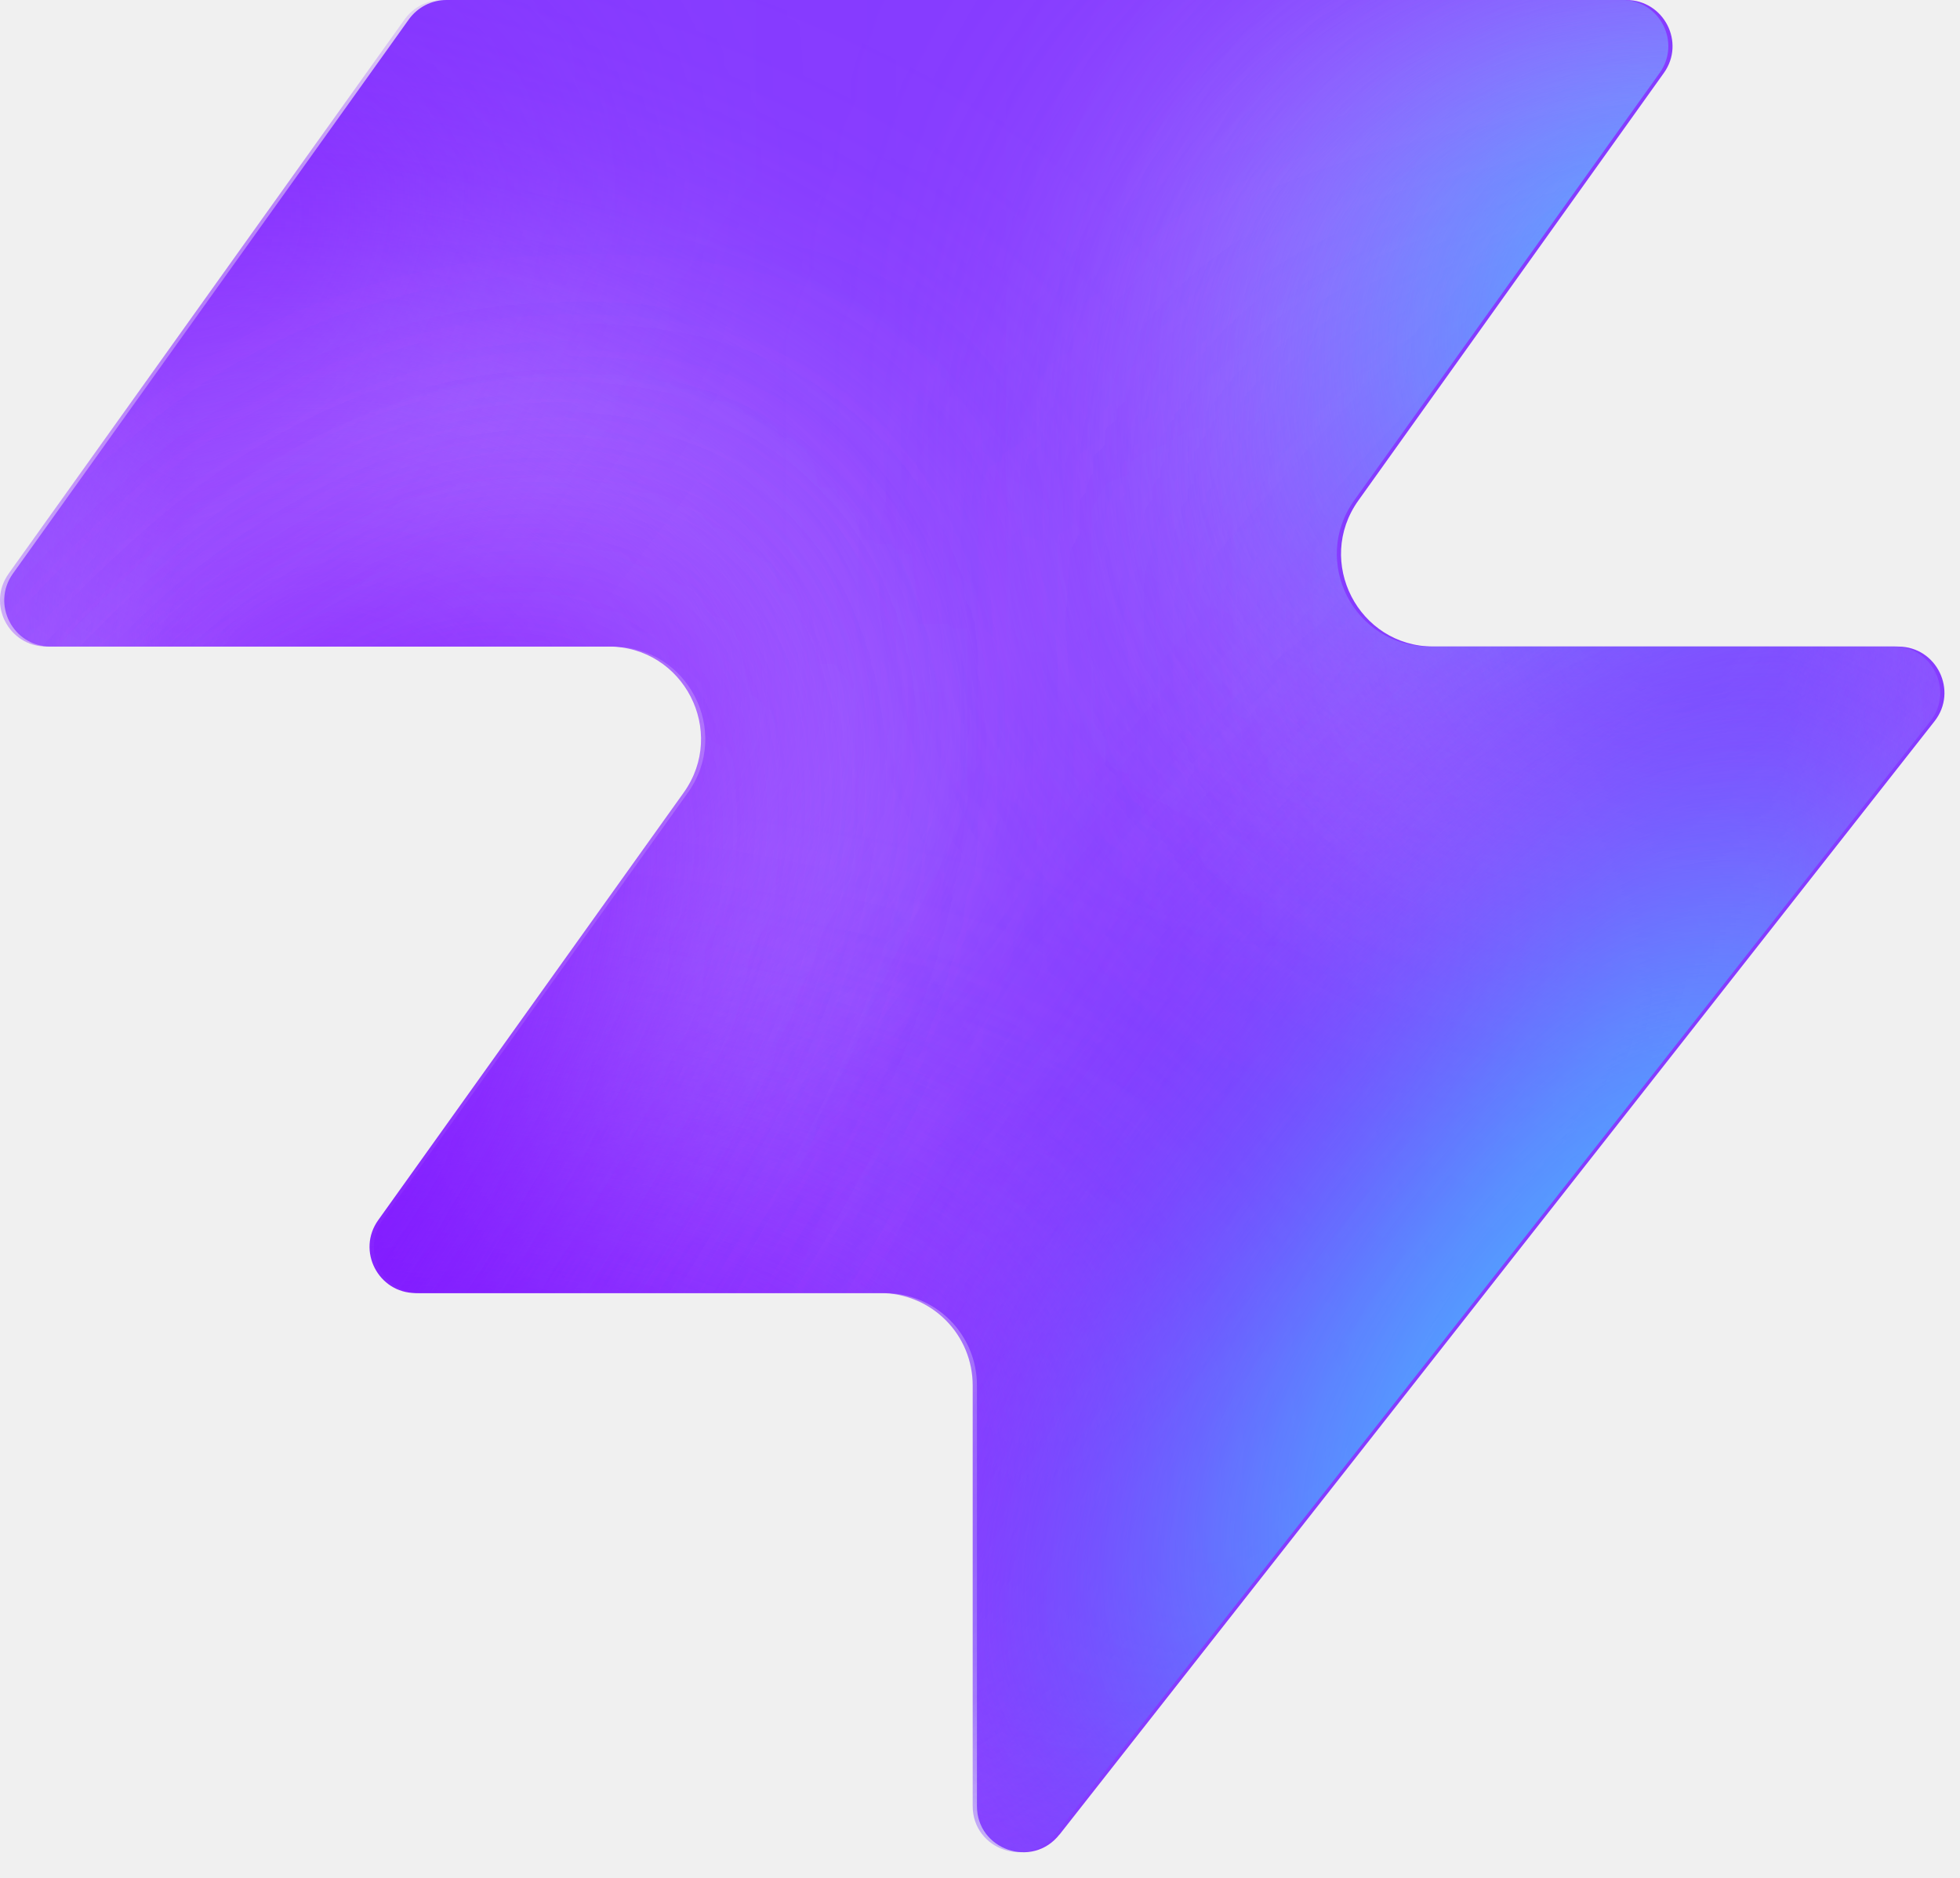
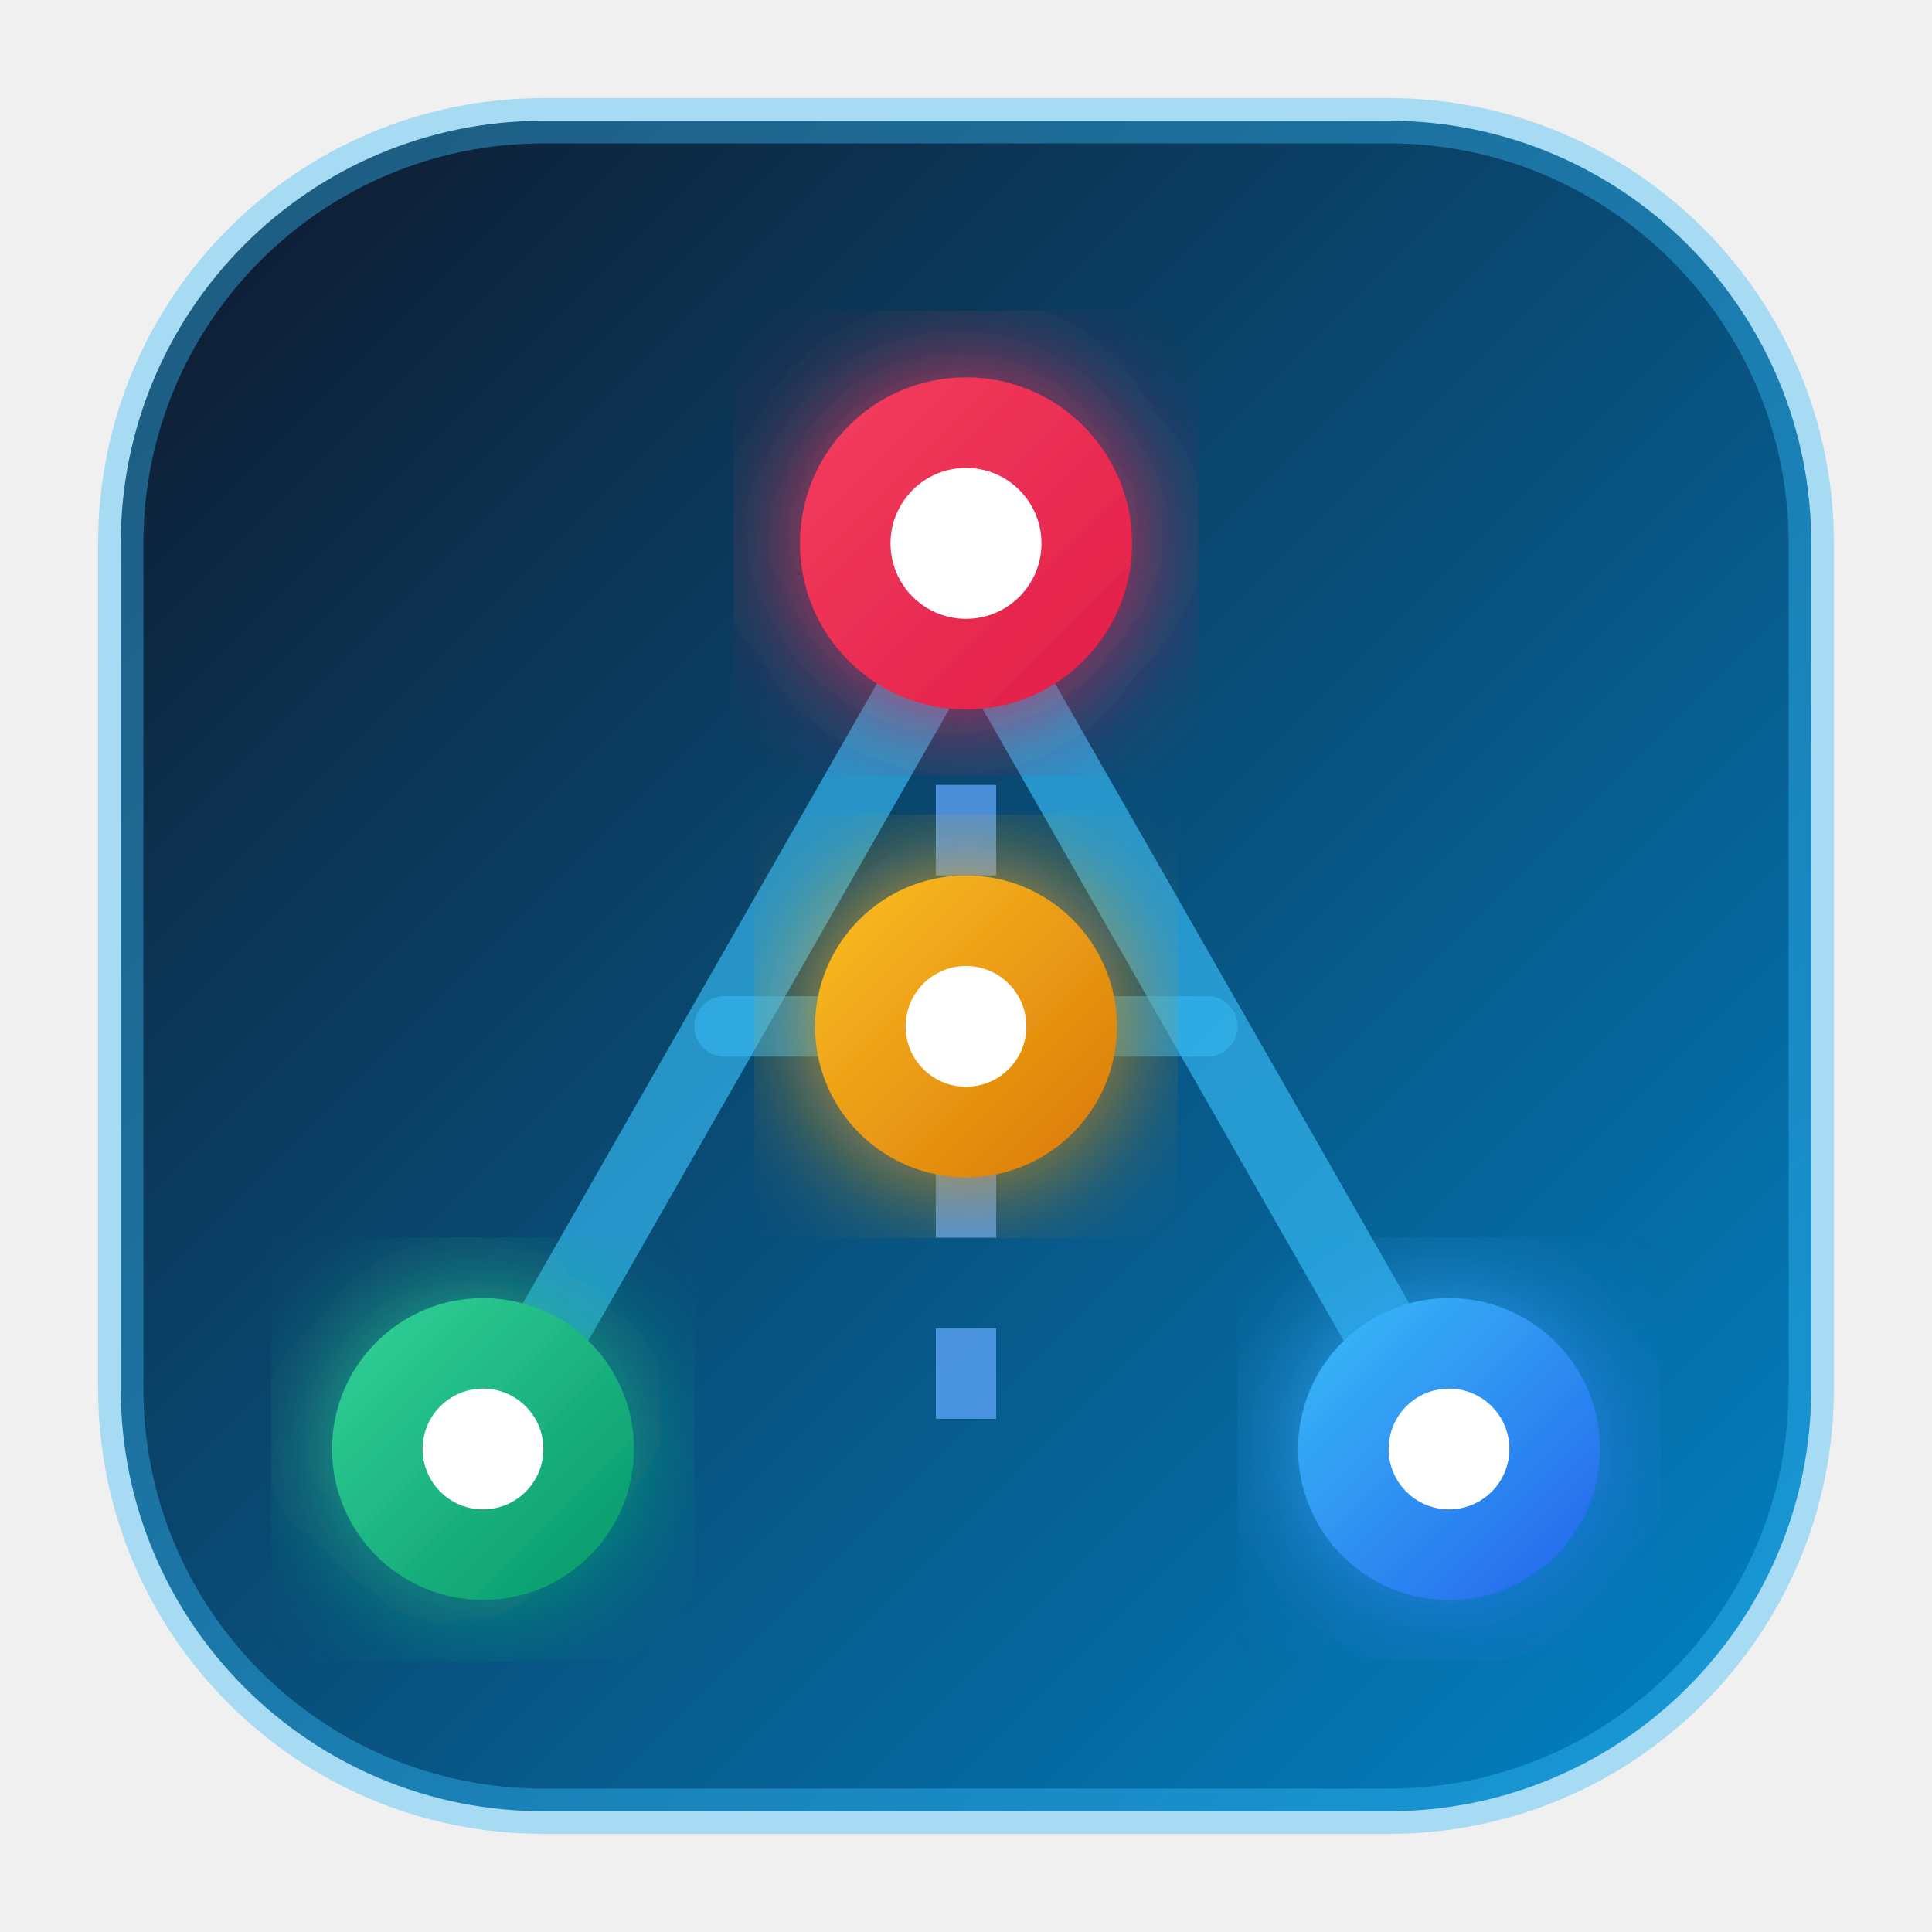
- <svg xmlns="http://www.w3.org/2000/svg" width="48" height="46" fill="none" viewBox="0 0 48 46">
-   <path fill="#863bff" d="M25.946 44.938c-.664.845-2.021.375-2.021-.698V33.937a2.26 2.26 0 0 0-2.262-2.262H10.287c-.92 0-1.456-1.04-.92-1.788l7.48-10.471c1.07-1.497 0-3.578-1.842-3.578H1.237c-.92 0-1.456-1.04-.92-1.788L10.013.474c.214-.297.556-.474.92-.474h28.894c.92 0 1.456 1.04.92 1.788l-7.48 10.471c-1.07 1.498 0 3.579 1.842 3.579h11.377c.943 0 1.473 1.088.89 1.83L25.947 44.94z" style="fill:#863bff;fill:color(display-p3 .525 .23 1);fill-opacity:1" />
-   <mask id="a" width="48" height="46" x="0" y="0" maskUnits="userSpaceOnUse" style="mask-type:alpha">
-     <path fill="#000" d="M25.842 44.938c-.664.844-2.021.375-2.021-.698V33.937a2.26 2.26 0 0 0-2.262-2.262H10.183c-.92 0-1.456-1.04-.92-1.788l7.48-10.471c1.07-1.498 0-3.579-1.842-3.579H1.133c-.92 0-1.456-1.04-.92-1.787L9.91.473c.214-.297.556-.474.92-.474h28.894c.92 0 1.456 1.04.92 1.788l-7.48 10.471c-1.07 1.498 0 3.578 1.842 3.578h11.377c.943 0 1.473 1.088.89 1.832L25.843 44.94z" style="fill:#000;fill-opacity:1" />
-   </mask>
-   <g mask="url(#a)">
-     <g filter="url(#b)">
-       <ellipse cx="5.508" cy="14.704" fill="#ede6ff" rx="5.508" ry="14.704" style="fill:#ede6ff;fill:color(display-p3 .927 .903 1);fill-opacity:1" transform="matrix(.00324 1 1 -.00324 -4.47 31.516)" />
-     </g>
-     <g filter="url(#c)">
-       <ellipse cx="10.399" cy="29.851" fill="#ede6ff" rx="10.399" ry="29.851" style="fill:#ede6ff;fill:color(display-p3 .927 .903 1);fill-opacity:1" transform="matrix(.00324 1 1 -.00324 -39.328 7.883)" />
-     </g>
-     <g filter="url(#d)">
-       <ellipse cx="5.508" cy="30.487" fill="#7e14ff" rx="5.508" ry="30.487" style="fill:#7e14ff;fill:color(display-p3 .492 .077 1);fill-opacity:1" transform="rotate(89.814 -25.913 -14.639)scale(1 -1)" />
-     </g>
-     <g filter="url(#e)">
-       <ellipse cx="5.508" cy="30.599" fill="#7e14ff" rx="5.508" ry="30.599" style="fill:#7e14ff;fill:color(display-p3 .492 .077 1);fill-opacity:1" transform="rotate(89.814 -32.644 -3.334)scale(1 -1)" />
-     </g>
-     <g filter="url(#f)">
-       <ellipse cx="5.508" cy="30.599" fill="#7e14ff" rx="5.508" ry="30.599" style="fill:#7e14ff;fill:color(display-p3 .492 .077 1);fill-opacity:1" transform="matrix(.00324 1 1 -.00324 -34.34 30.47)" />
-     </g>
-     <g filter="url(#g)">
-       <ellipse cx="14.072" cy="22.078" fill="#ede6ff" rx="14.072" ry="22.078" style="fill:#ede6ff;fill:color(display-p3 .927 .903 1);fill-opacity:1" transform="rotate(93.35 24.506 48.493)scale(-1 1)" />
-     </g>
-     <g filter="url(#h)">
-       <ellipse cx="3.47" cy="21.501" fill="#7e14ff" rx="3.47" ry="21.501" style="fill:#7e14ff;fill:color(display-p3 .492 .077 1);fill-opacity:1" transform="rotate(89.009 28.708 47.59)scale(-1 1)" />
-     </g>
-     <g filter="url(#i)">
-       <ellipse cx="3.47" cy="21.501" fill="#7e14ff" rx="3.47" ry="21.501" style="fill:#7e14ff;fill:color(display-p3 .492 .077 1);fill-opacity:1" transform="rotate(89.009 28.708 47.59)scale(-1 1)" />
-     </g>
-     <g filter="url(#j)">
-       <ellipse cx=".387" cy="8.972" fill="#7e14ff" rx="4.407" ry="29.108" style="fill:#7e14ff;fill:color(display-p3 .492 .077 1);fill-opacity:1" transform="rotate(39.51 .387 8.972)" />
-     </g>
-     <g filter="url(#k)">
-       <ellipse cx="47.523" cy="-6.092" fill="#7e14ff" rx="4.407" ry="29.108" style="fill:#7e14ff;fill:color(display-p3 .492 .077 1);fill-opacity:1" transform="rotate(37.892 47.523 -6.092)" />
-     </g>
-     <g filter="url(#l)">
-       <ellipse cx="41.412" cy="6.333" fill="#47bfff" rx="5.971" ry="9.665" style="fill:#47bfff;fill:color(display-p3 .28 .748 1);fill-opacity:1" transform="rotate(37.892 41.412 6.333)" />
-     </g>
-     <g filter="url(#m)">
-       <ellipse cx="-1.879" cy="38.332" fill="#7e14ff" rx="4.407" ry="29.108" style="fill:#7e14ff;fill:color(display-p3 .492 .077 1);fill-opacity:1" transform="rotate(37.892 -1.88 38.332)" />
-     </g>
-     <g filter="url(#n)">
-       <ellipse cx="-1.879" cy="38.332" fill="#7e14ff" rx="4.407" ry="29.108" style="fill:#7e14ff;fill:color(display-p3 .492 .077 1);fill-opacity:1" transform="rotate(37.892 -1.88 38.332)" />
-     </g>
-     <g filter="url(#o)">
-       <ellipse cx="35.651" cy="29.907" fill="#7e14ff" rx="4.407" ry="29.108" style="fill:#7e14ff;fill:color(display-p3 .492 .077 1);fill-opacity:1" transform="rotate(37.892 35.651 29.907)" />
-     </g>
-     <g filter="url(#p)">
-       <ellipse cx="38.418" cy="32.4" fill="#47bfff" rx="5.971" ry="15.297" style="fill:#47bfff;fill:color(display-p3 .28 .748 1);fill-opacity:1" transform="rotate(37.892 38.418 32.4)" />
-     </g>
-   </g>
+ <svg xmlns="http://www.w3.org/2000/svg" viewBox="0 0 64 64" width="64" height="64">
  <defs>
-     <filter id="b" width="60.045" height="41.654" x="-19.77" y="16.149" color-interpolation-filters="sRGB" filterUnits="userSpaceOnUse">
-       <feFlood flood-opacity="0" result="BackgroundImageFix" />
-       <feBlend in="SourceGraphic" in2="BackgroundImageFix" result="shape" />
-       <feGaussianBlur result="effect1_foregroundBlur_2002_17158" stdDeviation="7.659" />
-     </filter>
-     <filter id="c" width="90.34" height="51.437" x="-54.613" y="-7.533" color-interpolation-filters="sRGB" filterUnits="userSpaceOnUse">
-       <feFlood flood-opacity="0" result="BackgroundImageFix" />
-       <feBlend in="SourceGraphic" in2="BackgroundImageFix" result="shape" />
-       <feGaussianBlur result="effect1_foregroundBlur_2002_17158" stdDeviation="7.659" />
-     </filter>
-     <filter id="d" width="79.355" height="29.4" x="-49.64" y="2.03" color-interpolation-filters="sRGB" filterUnits="userSpaceOnUse">
-       <feFlood flood-opacity="0" result="BackgroundImageFix" />
-       <feBlend in="SourceGraphic" in2="BackgroundImageFix" result="shape" />
-       <feGaussianBlur result="effect1_foregroundBlur_2002_17158" stdDeviation="4.596" />
-     </filter>
-     <filter id="e" width="79.579" height="29.4" x="-45.045" y="20.029" color-interpolation-filters="sRGB" filterUnits="userSpaceOnUse">
-       <feFlood flood-opacity="0" result="BackgroundImageFix" />
-       <feBlend in="SourceGraphic" in2="BackgroundImageFix" result="shape" />
-       <feGaussianBlur result="effect1_foregroundBlur_2002_17158" stdDeviation="4.596" />
-     </filter>
-     <filter id="f" width="79.579" height="29.4" x="-43.513" y="21.178" color-interpolation-filters="sRGB" filterUnits="userSpaceOnUse">
-       <feFlood flood-opacity="0" result="BackgroundImageFix" />
-       <feBlend in="SourceGraphic" in2="BackgroundImageFix" result="shape" />
-       <feGaussianBlur result="effect1_foregroundBlur_2002_17158" stdDeviation="4.596" />
-     </filter>
-     <filter id="g" width="74.749" height="58.852" x="15.756" y="-17.901" color-interpolation-filters="sRGB" filterUnits="userSpaceOnUse">
-       <feFlood flood-opacity="0" result="BackgroundImageFix" />
-       <feBlend in="SourceGraphic" in2="BackgroundImageFix" result="shape" />
-       <feGaussianBlur result="effect1_foregroundBlur_2002_17158" stdDeviation="7.659" />
-     </filter>
-     <filter id="h" width="61.377" height="25.362" x="23.548" y="2.284" color-interpolation-filters="sRGB" filterUnits="userSpaceOnUse">
-       <feFlood flood-opacity="0" result="BackgroundImageFix" />
-       <feBlend in="SourceGraphic" in2="BackgroundImageFix" result="shape" />
-       <feGaussianBlur result="effect1_foregroundBlur_2002_17158" stdDeviation="4.596" />
-     </filter>
-     <filter id="i" width="61.377" height="25.362" x="23.548" y="2.284" color-interpolation-filters="sRGB" filterUnits="userSpaceOnUse">
-       <feFlood flood-opacity="0" result="BackgroundImageFix" />
-       <feBlend in="SourceGraphic" in2="BackgroundImageFix" result="shape" />
-       <feGaussianBlur result="effect1_foregroundBlur_2002_17158" stdDeviation="4.596" />
-     </filter>
-     <filter id="j" width="56.045" height="63.649" x="-27.636" y="-22.853" color-interpolation-filters="sRGB" filterUnits="userSpaceOnUse">
-       <feFlood flood-opacity="0" result="BackgroundImageFix" />
-       <feBlend in="SourceGraphic" in2="BackgroundImageFix" result="shape" />
-       <feGaussianBlur result="effect1_foregroundBlur_2002_17158" stdDeviation="4.596" />
-     </filter>
-     <filter id="k" width="54.814" height="64.646" x="20.116" y="-38.415" color-interpolation-filters="sRGB" filterUnits="userSpaceOnUse">
-       <feFlood flood-opacity="0" result="BackgroundImageFix" />
-       <feBlend in="SourceGraphic" in2="BackgroundImageFix" result="shape" />
-       <feGaussianBlur result="effect1_foregroundBlur_2002_17158" stdDeviation="4.596" />
-     </filter>
-     <filter id="l" width="33.541" height="35.313" x="24.641" y="-11.323" color-interpolation-filters="sRGB" filterUnits="userSpaceOnUse">
-       <feFlood flood-opacity="0" result="BackgroundImageFix" />
-       <feBlend in="SourceGraphic" in2="BackgroundImageFix" result="shape" />
-       <feGaussianBlur result="effect1_foregroundBlur_2002_17158" stdDeviation="4.596" />
-     </filter>
-     <filter id="m" width="54.814" height="64.646" x="-29.286" y="6.009" color-interpolation-filters="sRGB" filterUnits="userSpaceOnUse">
-       <feFlood flood-opacity="0" result="BackgroundImageFix" />
-       <feBlend in="SourceGraphic" in2="BackgroundImageFix" result="shape" />
-       <feGaussianBlur result="effect1_foregroundBlur_2002_17158" stdDeviation="4.596" />
-     </filter>
-     <filter id="n" width="54.814" height="64.646" x="-29.286" y="6.009" color-interpolation-filters="sRGB" filterUnits="userSpaceOnUse">
-       <feFlood flood-opacity="0" result="BackgroundImageFix" />
-       <feBlend in="SourceGraphic" in2="BackgroundImageFix" result="shape" />
-       <feGaussianBlur result="effect1_foregroundBlur_2002_17158" stdDeviation="4.596" />
-     </filter>
-     <filter id="o" width="54.814" height="64.646" x="8.244" y="-2.416" color-interpolation-filters="sRGB" filterUnits="userSpaceOnUse">
-       <feFlood flood-opacity="0" result="BackgroundImageFix" />
-       <feBlend in="SourceGraphic" in2="BackgroundImageFix" result="shape" />
-       <feGaussianBlur result="effect1_foregroundBlur_2002_17158" stdDeviation="4.596" />
-     </filter>
-     <filter id="p" width="39.409" height="43.623" x="18.713" y="10.588" color-interpolation-filters="sRGB" filterUnits="userSpaceOnUse">
-       <feFlood flood-opacity="0" result="BackgroundImageFix" />
-       <feBlend in="SourceGraphic" in2="BackgroundImageFix" result="shape" />
-       <feGaussianBlur result="effect1_foregroundBlur_2002_17158" stdDeviation="4.596" />
+     <linearGradient id="bgGrad" x1="0%" y1="0%" x2="100%" y2="100%">
+       <stop offset="0%" stop-color="#0f172a" />
+       <stop offset="100%" stop-color="#0284c7" />
+     </linearGradient>
+     <linearGradient id="cyanGlow" x1="0%" y1="0%" x2="100%" y2="100%">
+       <stop offset="0%" stop-color="#38bdf8" />
+       <stop offset="100%" stop-color="#2563eb" />
+     </linearGradient>
+     <linearGradient id="emeraldGlow" x1="0%" y1="0%" x2="100%" y2="100%">
+       <stop offset="0%" stop-color="#34d399" />
+       <stop offset="100%" stop-color="#059669" />
+     </linearGradient>
+     <linearGradient id="amberGlow" x1="0%" y1="0%" x2="100%" y2="100%">
+       <stop offset="0%" stop-color="#fbbf24" />
+       <stop offset="100%" stop-color="#d97706" />
+     </linearGradient>
+     <linearGradient id="roseGlow" x1="0%" y1="0%" x2="100%" y2="100%">
+       <stop offset="0%" stop-color="#f43f5e" />
+       <stop offset="100%" stop-color="#e11d48" />
+     </linearGradient>
+     <filter id="glow" x="-20%" y="-20%" width="140%" height="140%">
+       <feGaussianBlur stdDeviation="2" result="blur" />
+       <feComposite in="SourceGraphic" in2="blur" operator="over" />
    </filter>
  </defs>
+   <rect x="4" y="4" width="56" height="56" rx="14" fill="url(#bgGrad)" stroke="#38bdf8" stroke-width="1.5" stroke-opacity="0.4" />
+   <path d="M16 48 L32 20 L48 48" stroke="#38bdf8" stroke-width="2.5" stroke-linecap="round" stroke-linejoin="round" fill="none" opacity="0.65" />
+   <line x1="24" y1="34" x2="40" y2="34" stroke="#38bdf8" stroke-width="2" stroke-linecap="round" opacity="0.5" />
+   <path d="M32 14 L32 50" stroke="#60a5fa" stroke-width="2" stroke-dasharray="3 3" opacity="0.75" />
+   <circle cx="32" cy="18" r="5.5" fill="url(#roseGlow)" filter="url(#glow)" />
+   <circle cx="32" cy="18" r="2.5" fill="#ffffff" />
+   <circle cx="32" cy="34" r="5" fill="url(#amberGlow)" filter="url(#glow)" />
+   <circle cx="32" cy="34" r="2" fill="#ffffff" />
+   <circle cx="16" cy="48" r="5" fill="url(#emeraldGlow)" filter="url(#glow)" />
+   <circle cx="16" cy="48" r="2" fill="#ffffff" />
+   <circle cx="48" cy="48" r="5" fill="url(#cyanGlow)" filter="url(#glow)" />
+   <circle cx="48" cy="48" r="2" fill="#ffffff" />
</svg>
